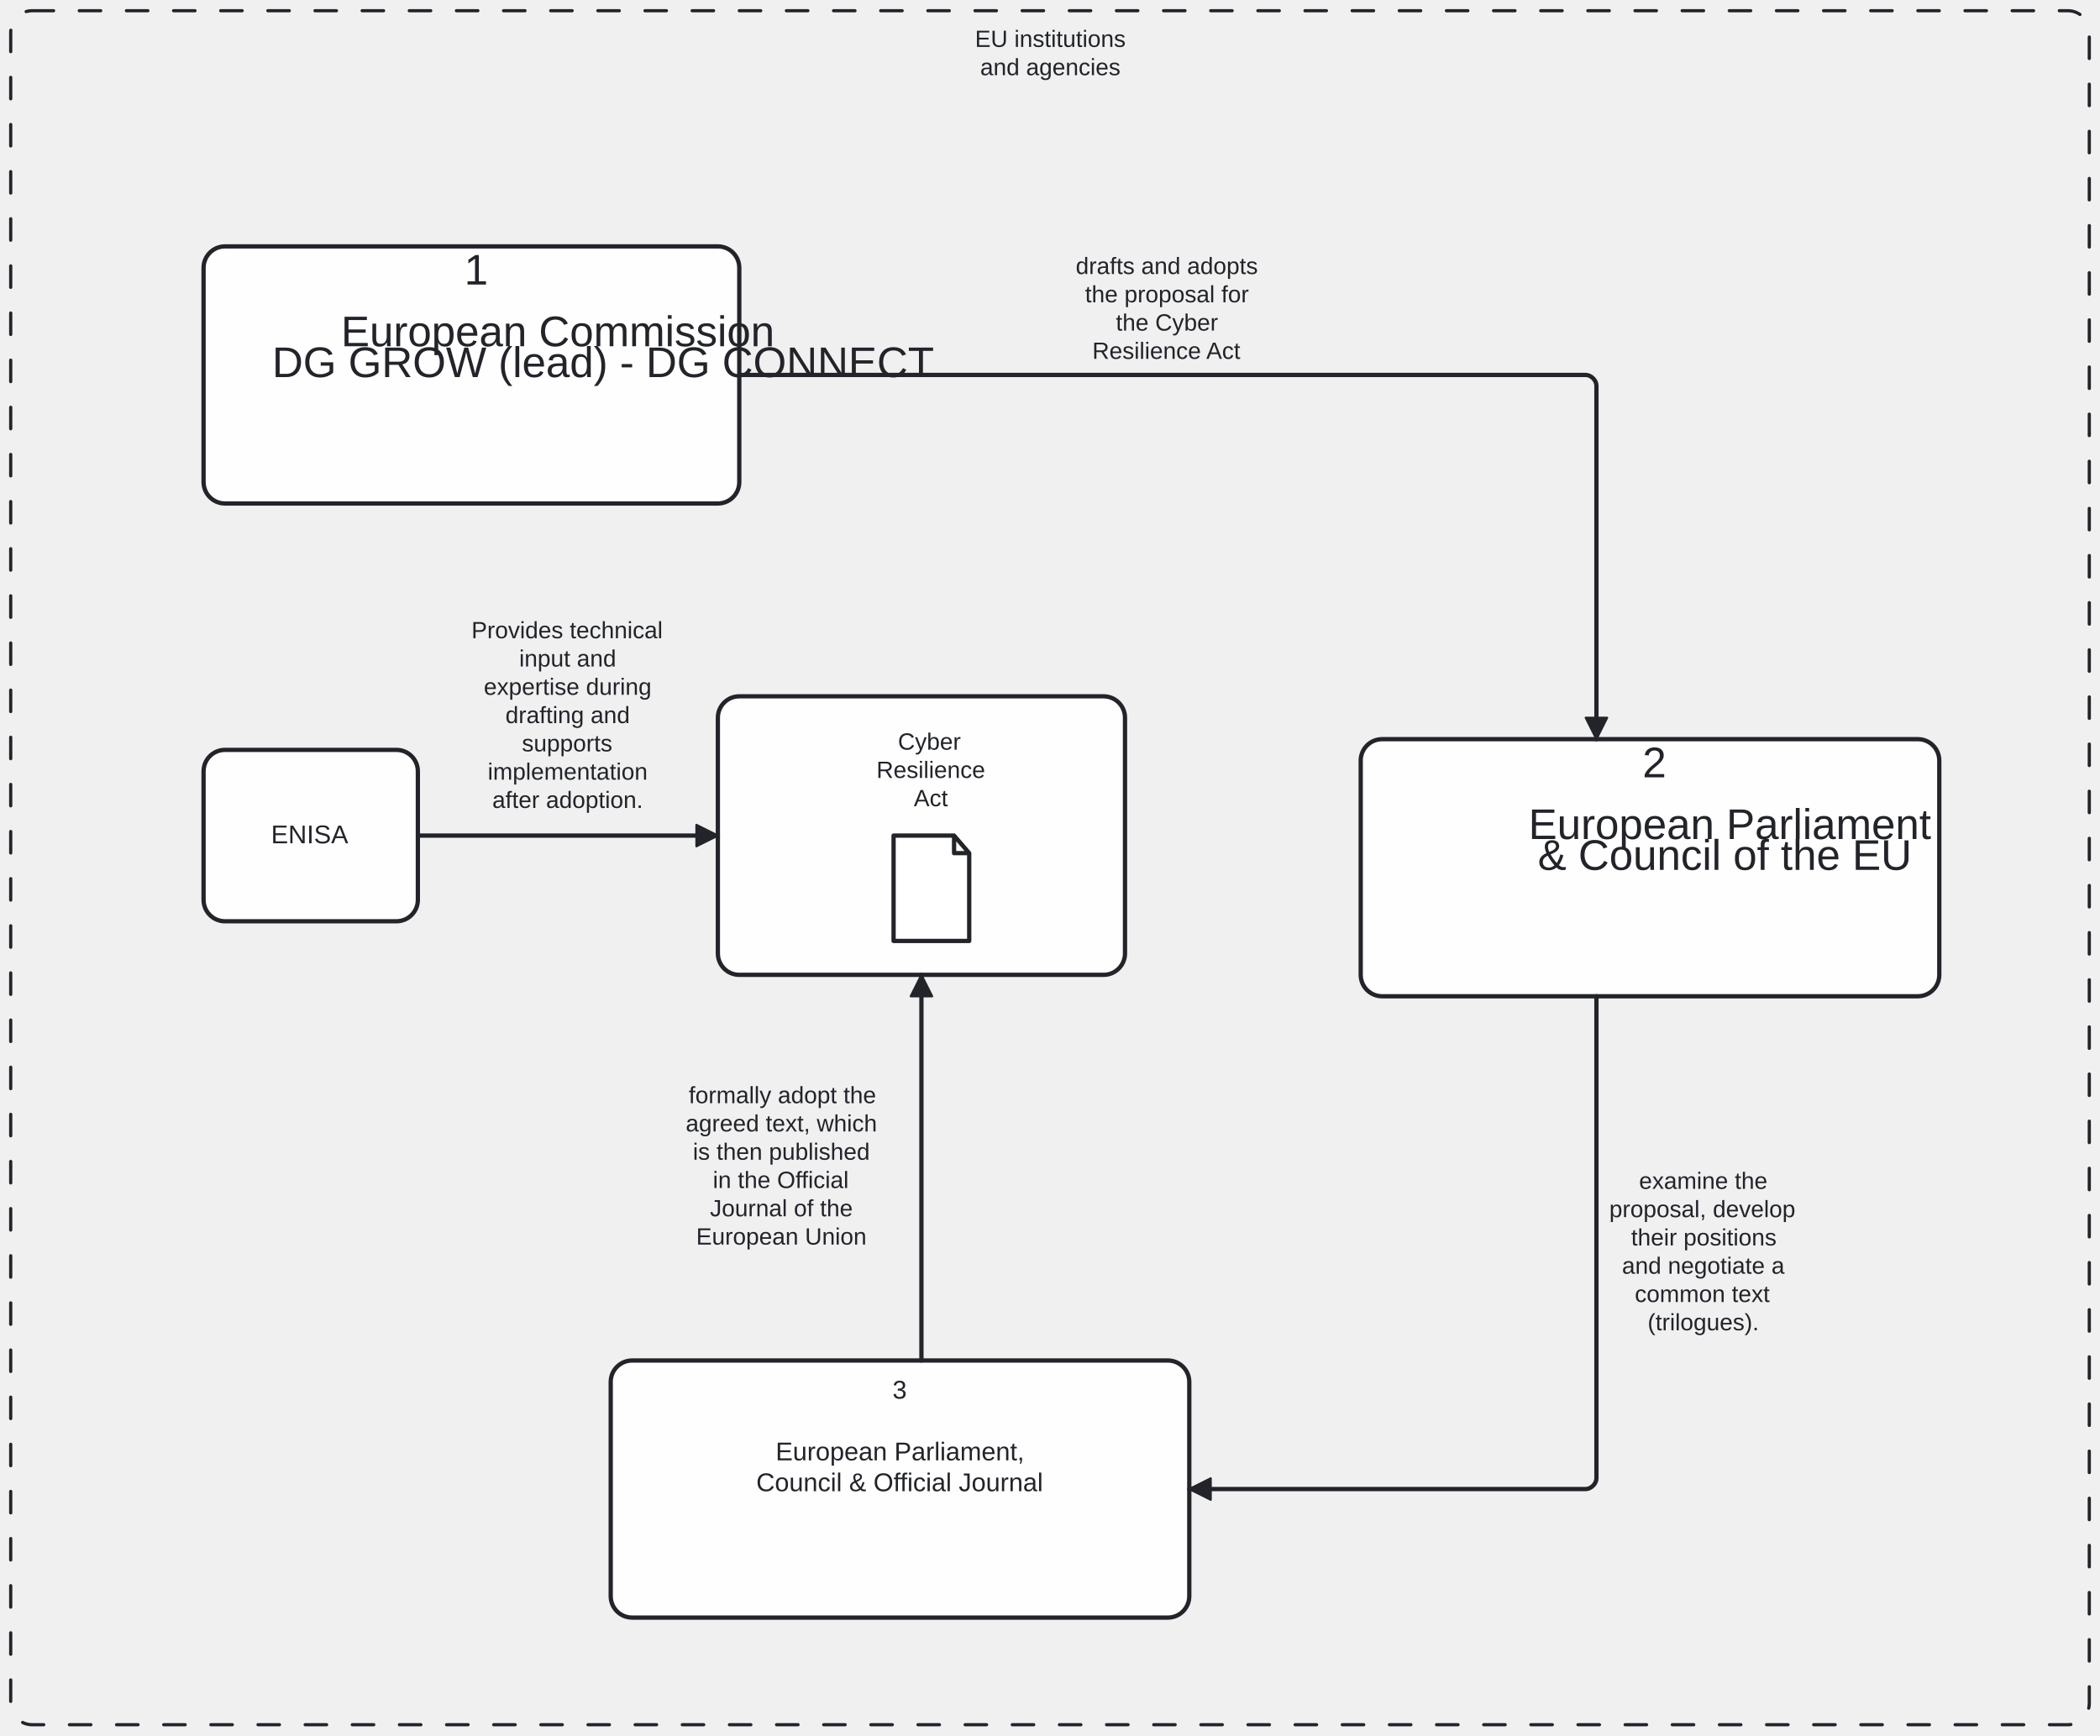
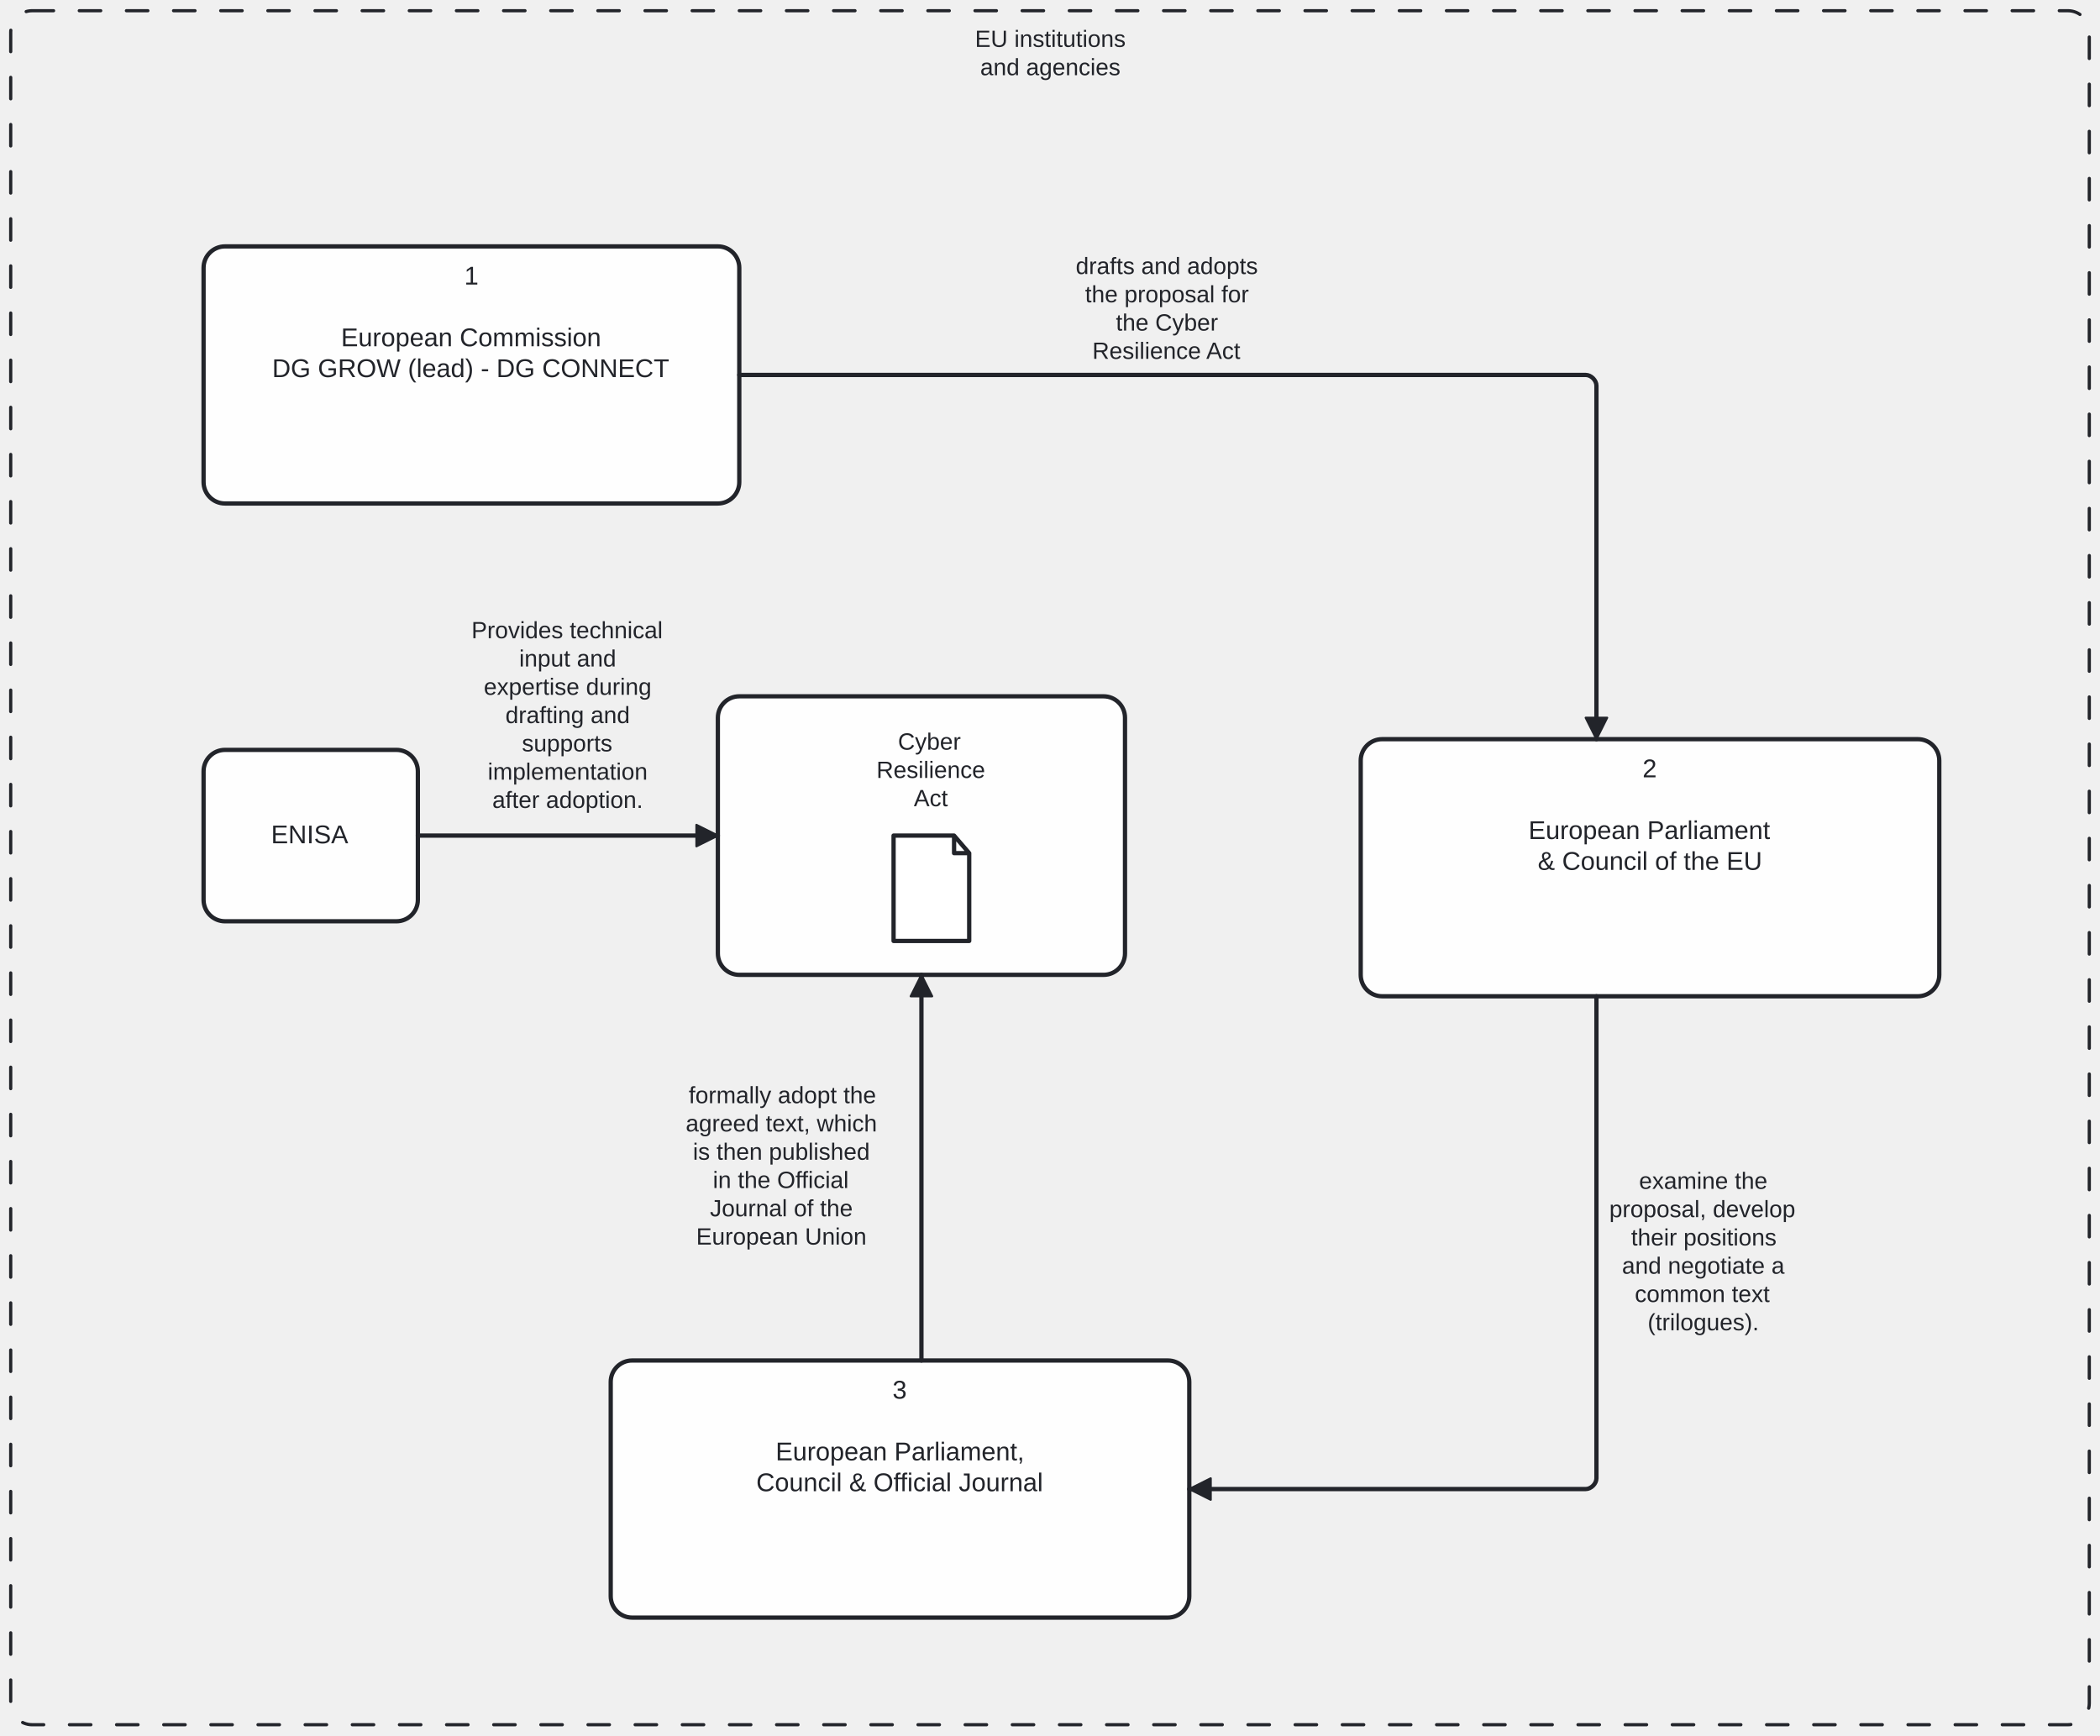
<svg xmlns="http://www.w3.org/2000/svg" width="980" height="810" viewBox="155 75 980 810" version="1.1">
  <defs>
    <pattern id="djs-grid-pattern-249270" width="10" height="10" patternUnits="userSpaceOnUse">
      <circle cx="0.5" cy="0.5" r="0.5" style="fill: rgb(204, 204, 204);" />
    </pattern>
  </defs>
  <g class="djs-group">
    <g class="djs-element djs-shape" data-element-id="Activity_0qrvl02" style="display: block;" transform="matrix(1 0 0 1 250 190)">
      <g class="djs-visual">
        <rect x="0" y="0" width="250" height="120" rx="10" ry="10" style="stroke-linecap: round; stroke-linejoin: round; stroke: rgb(34, 36, 42); stroke-width: 2px; fill: white; fill-opacity: 0.95;" />
-         <text lineHeight="1.2" class="djs-label" style="font-family: Arial, sans-serif; font-size: 20px; font-weight: normal; fill: rgb(34, 36, 42);">
+         <text lineHeight="1.2" class="djs-label" style="font-family: Arial, sans-serif; font-size: 12px; font-weight: normal; fill: rgb(34, 36, 42);">
          <tspan x="121.656" y="17.8">1</tspan>
          <tspan x="125" y="32.2" />
          <tspan x="64.143" y="46.6">European Commission</tspan>
          <tspan x="31.996" y="61">DG GROW (lead) - DG CONNECT</tspan>
        </text>
      </g>
      <rect class="djs-hit djs-hit-no-move" x="0" y="0" width="250" height="120" style="fill: none; stroke-opacity: 0; stroke: white; stroke-width: 15px;" />
      <rect class="djs-hit djs-hit-click-stroke" x="0" y="0" width="250" height="120" style="fill: none; stroke-opacity: 0; stroke: white; stroke-width: 15px;" />
      <rect class="djs-hit djs-hit-all" x="0" y="0" width="250" height="30" style="fill: none; stroke-opacity: 0; stroke: white; stroke-width: 15px;" />
      <rect x="-5" y="-5" rx="14" width="260" height="130" class="djs-outline" style="fill: none;" />
    </g>
  </g>
  <g class="djs-group">
    <g class="djs-element djs-shape" data-element-id="Activity_18gae2u" style="display: block;" transform="matrix(1 0 0 1 790 420)">
      <g class="djs-visual">
        <rect x="0" y="0" width="270" height="120" rx="10" ry="10" style="stroke-linecap: round; stroke-linejoin: round; stroke: rgb(34, 36, 42); stroke-width: 2px; fill: white; fill-opacity: 0.95;" />
-         <text lineHeight="1.2" class="djs-label" style="font-family: Arial, sans-serif; font-size: 20px; font-weight: normal; fill: rgb(34, 36, 42);">
+         <text lineHeight="1.2" class="djs-label" style="font-family: Arial, sans-serif; font-size: 12px; font-weight: normal; fill: rgb(34, 36, 42);">
          <tspan x="131.5" y="17.8">2</tspan>
          <tspan x="135" y="32.2" />
          <tspan x="78.3" y="46.6">European Parliament</tspan>
          <tspan x="82.641" y="61">&amp; Council of the EU</tspan>
        </text>
      </g>
      <rect class="djs-hit djs-hit-no-move" x="0" y="0" width="270" height="120" style="fill: none; stroke-opacity: 0; stroke: white; stroke-width: 15px;" />
      <rect class="djs-hit djs-hit-click-stroke" x="0" y="0" width="270" height="120" style="fill: none; stroke-opacity: 0; stroke: white; stroke-width: 15px;" />
      <rect class="djs-hit djs-hit-all" x="0" y="0" width="270" height="30" style="fill: none; stroke-opacity: 0; stroke: white; stroke-width: 15px;" />
      <rect x="-5" y="-5" rx="14" width="280" height="130" class="djs-outline" style="fill: none;" />
    </g>
  </g>
  <g class="djs-group">
    <g class="djs-element djs-shape" data-element-id="Activity_16bxhb0" style="display: block;" transform="matrix(1 0 0 1 440 710)">
      <g class="djs-visual">
        <rect x="0" y="0" width="270" height="120" rx="10" ry="10" style="stroke-linecap: round; stroke-linejoin: round; stroke: rgb(34, 36, 42); stroke-width: 2px; fill: white; fill-opacity: 0.95;" />
        <text lineHeight="1.2" class="djs-label" style="font-family: Arial, sans-serif; font-size: 12px; font-weight: normal; fill: rgb(34, 36, 42);">
          <tspan x="131.5" y="17.8">3</tspan>
          <tspan x="135" y="32.2" />
          <tspan x="76.961" y="46.6">European Parliament,</tspan>
          <tspan x="67.913" y="61">Council &amp; Official Journal</tspan>
        </text>
      </g>
      <rect class="djs-hit djs-hit-no-move" x="0" y="0" width="270" height="120" style="fill: none; stroke-opacity: 0; stroke: white; stroke-width: 15px;" />
      <rect class="djs-hit djs-hit-click-stroke" x="0" y="0" width="270" height="120" style="fill: none; stroke-opacity: 0; stroke: white; stroke-width: 15px;" />
      <rect class="djs-hit djs-hit-all" x="0" y="0" width="270" height="30" style="fill: none; stroke-opacity: 0; stroke: white; stroke-width: 15px;" />
      <rect x="-5" y="-5" rx="14" width="280" height="130" class="djs-outline" style="fill: none;" />
    </g>
  </g>
  <g class="djs-group">
    <g class="djs-element djs-shape" data-element-id="Activity_12j3gnc" style="display: block;" transform="matrix(1 0 0 1 490 400)">
      <g class="djs-visual">
        <rect x="0" y="0" width="190" height="130" rx="10" ry="10" style="stroke-linecap: round; stroke-linejoin: round; stroke: rgb(34, 36, 42); stroke-width: 2px; fill: white; fill-opacity: 0.95;" />
        <text lineHeight="1.2" class="djs-label" style="font-family: Arial, sans-serif; font-size: 12px; font-weight: normal; fill: rgb(34, 36, 42);">
          <tspan x="95" y="17.8" />
        </text>
      </g>
      <rect class="djs-hit djs-hit-no-move" x="0" y="0" width="190" height="130" style="fill: none; stroke-opacity: 0; stroke: white; stroke-width: 15px;" />
      <rect class="djs-hit djs-hit-click-stroke" x="0" y="0" width="190" height="130" style="fill: none; stroke-opacity: 0; stroke: white; stroke-width: 15px;" />
      <rect class="djs-hit djs-hit-all" x="0" y="0" width="190" height="30" style="fill: none; stroke-opacity: 0; stroke: white; stroke-width: 15px;" />
      <rect x="-5" y="-5" rx="14" width="200" height="140" class="djs-outline" style="fill: none;" />
    </g>
    <g class="djs-children">
      <g class="djs-group">
        <g class="djs-element djs-shape" data-element-id="DataObjectReference_14iatti" style="display: block;" transform="matrix(1 0 0 1 572 465)">
          <g class="djs-visual">
            <path d="m 0,0 28.235,0 7.059,8.197 0,40.984 -35.294,0 0,-49.18 28.235,0 0,8.197 7.059,0" style="fill: white; stroke-linecap: round; stroke-linejoin: round; stroke: rgb(34, 36, 42); stroke-width: 2px; fill-opacity: 0.95;" />
          </g>
          <rect class="djs-hit djs-hit-all" x="0" y="0" width="36" height="50" style="fill: none; stroke-opacity: 0; stroke: white; stroke-width: 15px;" />
          <path d="M44.765 11.326L36.989 2.641C36.045 1.586 34.565 0.989 33.19 0.989H5.987C3.227 0.989 0.99 3.349 0.99 6.26V55.023C0.99 57.935 3.227 60.295 5.987 60.295H40.966C43.726 60.295 45.963 57.935 45.963 55.023V14.946C45.963 13.6 45.641 12.305 44.765 11.326Z" transform="translate(-6, -6)" class="djs-outline" style="stroke-width: 2px; fill: none;" />
        </g>
      </g>
      <g class="djs-group">
        <g class="djs-element djs-shape" data-element-id="DataObjectReference_14iatti_label" style="display: block;" transform="matrix(1 0 0 1 564 415)">
          <g class="djs-visual">
            <text lineHeight="1.2" class="djs-label" style="font-family: Arial, sans-serif; font-size: 11px; font-weight: normal; fill: rgb(34, 36, 42);">
              <tspan x="10.035" y="9.9">Cyber</tspan>
              <tspan x="0" y="23.1">Resilience</tspan>
              <tspan x="17.457" y="36.3">Act</tspan>
            </text>
          </g>
          <rect class="djs-hit djs-hit-all" x="0" y="0" width="51" height="40" style="fill: none; stroke-opacity: 0; stroke: white; stroke-width: 15px;" />
          <rect x="-5" y="-5" rx="4" width="61" height="50" class="djs-outline" style="fill: none;" />
        </g>
      </g>
    </g>
  </g>
  <g class="djs-group">
    <g class="djs-element djs-shape" data-element-id="Activity_1dlnrtt" style="display: block;" transform="matrix(1 0 0 1 250 425)">
      <g class="djs-visual">
        <rect x="0" y="0" width="100" height="80" rx="10" ry="10" style="stroke-linecap: round; stroke-linejoin: round; stroke: rgb(34, 36, 42); stroke-width: 2px; fill: white; fill-opacity: 0.95;" />
        <text lineHeight="1.2" class="djs-label" style="font-family: Arial, sans-serif; font-size: 12px; font-weight: normal; fill: rgb(34, 36, 42);">
          <tspan x="31.496" y="43.6">ENISA</tspan>
        </text>
      </g>
      <rect class="djs-hit djs-hit-all" x="0" y="0" width="100" height="80" style="fill: none; stroke-opacity: 0; stroke: white; stroke-width: 15px;" />
      <rect x="-5" y="-5" rx="14" width="110" height="90" class="djs-outline" style="fill: none;" />
    </g>
  </g>
  <g class="djs-group">
    <g class="djs-element djs-shape djs-frame" data-element-id="Group_0x5gotz" style="display: block;" transform="matrix(1 0 0 1 160 80)">
      <g class="djs-visual">
        <rect x="0" y="0" width="970" height="800" rx="10" ry="10" style="stroke-linecap: round; stroke-linejoin: round; stroke: rgb(34, 36, 42); stroke-width: 1.5px; fill: none; stroke-dasharray: 10, 6, 0, 6; pointer-events: none;" />
      </g>
      <rect class="djs-hit djs-hit-stroke" x="0" y="0" width="970" height="800" style="fill: none; stroke-opacity: 0; stroke: white; stroke-width: 15px;" />
      <rect x="-5" y="-5" rx="14" width="980" height="810" class="djs-outline" style="fill: none;" />
    </g>
  </g>
  <g class="djs-group">
    <g class="djs-element djs-shape" data-element-id="Group_0x5gotz_label" style="display: block;" transform="matrix(1 0 0 1 610 87)">
      <g class="djs-visual">
        <text lineHeight="1.2" class="djs-label" style="font-family: Arial, sans-serif; font-size: 11px; font-weight: normal; fill: rgb(34, 36, 42);">
          <tspan x="0" y="9.9">EU institutions </tspan>
          <tspan x="2.433" y="23.1">and agencies</tspan>
        </text>
      </g>
      <rect class="djs-hit djs-hit-all" x="0" y="0" width="71" height="27" style="fill: none; stroke-opacity: 0; stroke: white; stroke-width: 15px;" />
      <rect x="-5" y="-5" rx="4" width="81" height="37" class="djs-outline" style="fill: none;" />
    </g>
  </g>
  <g class="djs-group">
    <g class="djs-element djs-connection" data-element-id="Flow_1e66ajb" style="display: block;">
      <g class="djs-visual">
        <defs>
          <marker id="marker-ag9pqdntrcg3u1xct2bw17kef" viewBox="0 0 20 20" refX="11" refY="10" markerWidth="10" markerHeight="10" orient="auto">
            <path d="M 1 5 L 11 10 L 1 15 Z" style="stroke-linecap: round; stroke-linejoin: round; stroke: rgb(34, 36, 42); stroke-width: 1px; fill: rgb(34, 36, 42);" />
          </marker>
        </defs>
        <path data-corner-radius="5" style="fill: none; stroke-linecap: round; stroke-linejoin: round; stroke: rgb(34, 36, 42); stroke-width: 2px; marker-end: url('#marker-ag9pqdntrcg3u1xct2bw17kef');" d="M500,250L895,250C897.5,250,900,252.5,900,255L900,420" />
      </g>
      <path d="M500,250L900,250L900,420" class="djs-hit djs-hit-stroke" style="fill: none; stroke-opacity: 0; stroke: white; stroke-width: 15px;" />
      <rect x="495" y="245" rx="4" width="410" height="180" class="djs-outline" style="fill: none;" />
    </g>
  </g>
  <g class="djs-group">
    <g class="djs-element djs-shape" data-element-id="Flow_1e66ajb_label" style="display: block;" transform="matrix(1 0 0 1 657 193)">
      <g class="djs-visual">
        <text lineHeight="1.2" class="djs-label" style="font-family: Arial, sans-serif; font-size: 11px; font-weight: normal; fill: rgb(34, 36, 42);">
          <tspan x="0" y="9.9">drafts and adopts </tspan>
          <tspan x="4.365" y="23.1">the proposal for </tspan>
          <tspan x="18.738" y="36.3">the Cyber </tspan>
          <tspan x="7.735" y="49.5">Resilience Act</tspan>
        </text>
      </g>
      <rect class="djs-hit djs-hit-all" x="0" y="0" width="86" height="53" style="fill: none; stroke-opacity: 0; stroke: white; stroke-width: 15px;" />
      <rect x="-5" y="-5" rx="4" width="96" height="63" class="djs-outline" style="fill: none;" />
    </g>
  </g>
  <g class="djs-group">
    <g class="djs-element djs-connection" data-element-id="Flow_0i7xpad" style="display: block;">
      <g class="djs-visual">
        <defs>
          <marker id="marker-97d2lmyzeh5e8vj545jin05ao" viewBox="0 0 20 20" refX="11" refY="10" markerWidth="10" markerHeight="10" orient="auto">
            <path d="M 1 5 L 11 10 L 1 15 Z" style="stroke-linecap: round; stroke-linejoin: round; stroke: rgb(34, 36, 42); stroke-width: 1px; fill: rgb(34, 36, 42);" />
          </marker>
        </defs>
        <path data-corner-radius="5" style="fill: none; stroke-linecap: round; stroke-linejoin: round; stroke: rgb(34, 36, 42); stroke-width: 2px; marker-end: url('#marker-97d2lmyzeh5e8vj545jin05ao');" d="M900,540L900,765C900,767.5,897.5,770,895,770L710,770" />
      </g>
      <path d="M900,540L900,770L710,770" class="djs-hit djs-hit-stroke" style="fill: none; stroke-opacity: 0; stroke: white; stroke-width: 15px;" />
      <rect x="705" y="535" rx="4" width="200" height="240" class="djs-outline" style="fill: none;" />
    </g>
  </g>
  <g class="djs-group">
    <g class="djs-element djs-shape" data-element-id="Flow_0i7xpad_label" style="display: block;" transform="matrix(1 0 0 1 906 620)">
      <g class="djs-visual">
        <text lineHeight="1.2" class="djs-label" style="font-family: Arial, sans-serif; font-size: 11px; font-weight: normal; fill: rgb(34, 36, 42);">
          <tspan x="13.892" y="9.9">examine the </tspan>
          <tspan x="0" y="23.1">proposal, develop </tspan>
          <tspan x="10.177" y="36.3">their positions </tspan>
          <tspan x="5.931" y="49.5">and negotiate a </tspan>
          <tspan x="11.906" y="62.7">common text </tspan>
          <tspan x="17.877" y="75.9">(trilogues).</tspan>
        </text>
      </g>
      <rect class="djs-hit djs-hit-all" x="0" y="0" width="88" height="80" style="fill: none; stroke-opacity: 0; stroke: white; stroke-width: 15px;" />
      <rect x="-5" y="-5" rx="4" width="98" height="90" class="djs-outline" style="fill: none;" />
    </g>
  </g>
  <g class="djs-group">
    <g class="djs-element djs-connection" data-element-id="Flow_086ati0" style="display: block;">
      <g class="djs-visual">
        <defs>
          <marker id="marker-7pwq4ksd58556v1c0dtnusrkf" viewBox="0 0 20 20" refX="11" refY="10" markerWidth="10" markerHeight="10" orient="auto">
            <path d="M 1 5 L 11 10 L 1 15 Z" style="stroke-linecap: round; stroke-linejoin: round; stroke: rgb(34, 36, 42); stroke-width: 1px; fill: rgb(34, 36, 42);" />
          </marker>
        </defs>
        <path data-corner-radius="5" style="fill: none; stroke-linecap: round; stroke-linejoin: round; stroke: rgb(34, 36, 42); stroke-width: 2px; marker-end: url('#marker-7pwq4ksd58556v1c0dtnusrkf');" d="M585,710L585,530" />
      </g>
      <path d="M585,710L585,530" class="djs-hit djs-hit-stroke" style="fill: none; stroke-opacity: 0; stroke: white; stroke-width: 15px;" />
      <rect x="580" y="525" rx="4" width="10" height="190" class="djs-outline" style="fill: none;" />
    </g>
  </g>
  <g class="djs-group">
    <g class="djs-element djs-shape" data-element-id="Flow_086ati0_label" style="display: block;" transform="matrix(1 0 0 1 475 580)">
      <g class="djs-visual">
        <text lineHeight="1.2" class="djs-label" style="font-family: Arial, sans-serif; font-size: 11px; font-weight: normal; fill: rgb(34, 36, 42);">
          <tspan x="1.422" y="9.9">formally adopt the</tspan>
          <tspan x="0" y="23.1">agreed text, which</tspan>
          <tspan x="3.359" y="36.3">is then published </tspan>
          <tspan x="12.67" y="49.5">in the Official </tspan>
          <tspan x="11.312" y="62.7">Journal of the </tspan>
          <tspan x="4.883" y="75.9">European Union</tspan>
        </text>
      </g>
      <rect class="djs-hit djs-hit-all" x="0" y="0" width="90" height="80" style="fill: none; stroke-opacity: 0; stroke: white; stroke-width: 15px;" />
      <rect x="-5" y="-5" rx="4" width="100" height="90" class="djs-outline" style="fill: none;" />
    </g>
  </g>
  <g class="djs-group">
    <g class="djs-element djs-connection" data-element-id="Flow_00h98jp" style="display: block;">
      <g class="djs-visual">
        <defs>
          <marker id="marker-bu4b7kppl87x87yhhe7ykqq5j" viewBox="0 0 20 20" refX="11" refY="10" markerWidth="10" markerHeight="10" orient="auto">
            <path d="M 1 5 L 11 10 L 1 15 Z" style="stroke-linecap: round; stroke-linejoin: round; stroke: rgb(34, 36, 42); stroke-width: 1px; fill: rgb(34, 36, 42);" />
          </marker>
        </defs>
        <path data-corner-radius="5" style="fill: none; stroke-linecap: round; stroke-linejoin: round; stroke: rgb(34, 36, 42); stroke-width: 2px; marker-end: url('#marker-bu4b7kppl87x87yhhe7ykqq5j');" d="M350,465L490,465" />
      </g>
      <path d="M350,465L490,465" class="djs-hit djs-hit-stroke" style="fill: none; stroke-opacity: 0; stroke: white; stroke-width: 15px;" />
      <rect x="345" y="460" rx="4" width="150" height="10" class="djs-outline" style="fill: none;" />
    </g>
  </g>
  <g class="djs-group">
    <g class="djs-element djs-shape" data-element-id="Flow_00h98jp_label" style="display: block;" transform="matrix(1 0 0 1 375 363)">
      <g class="djs-visual">
        <text lineHeight="1.2" class="djs-label" style="font-family: Arial, sans-serif; font-size: 11px; font-weight: normal; fill: rgb(34, 36, 42);">
          <tspan x="0" y="9.9">Provides technical</tspan>
          <tspan x="22.279" y="23.1">input and </tspan>
          <tspan x="5.771" y="36.3">expertise during </tspan>
          <tspan x="15.857" y="49.5">drafting and </tspan>
          <tspan x="23.567" y="62.7">supports </tspan>
          <tspan x="7.615" y="75.9">implementation </tspan>
          <tspan x="9.74" y="89.1">after adoption.</tspan>
        </text>
      </g>
      <rect class="djs-hit djs-hit-all" x="0" y="0" width="90" height="93" style="fill: none; stroke-opacity: 0; stroke: white; stroke-width: 15px;" />
      <rect x="-5" y="-5" rx="4" width="100" height="103" class="djs-outline" style="fill: none;" />
    </g>
  </g>
</svg>
